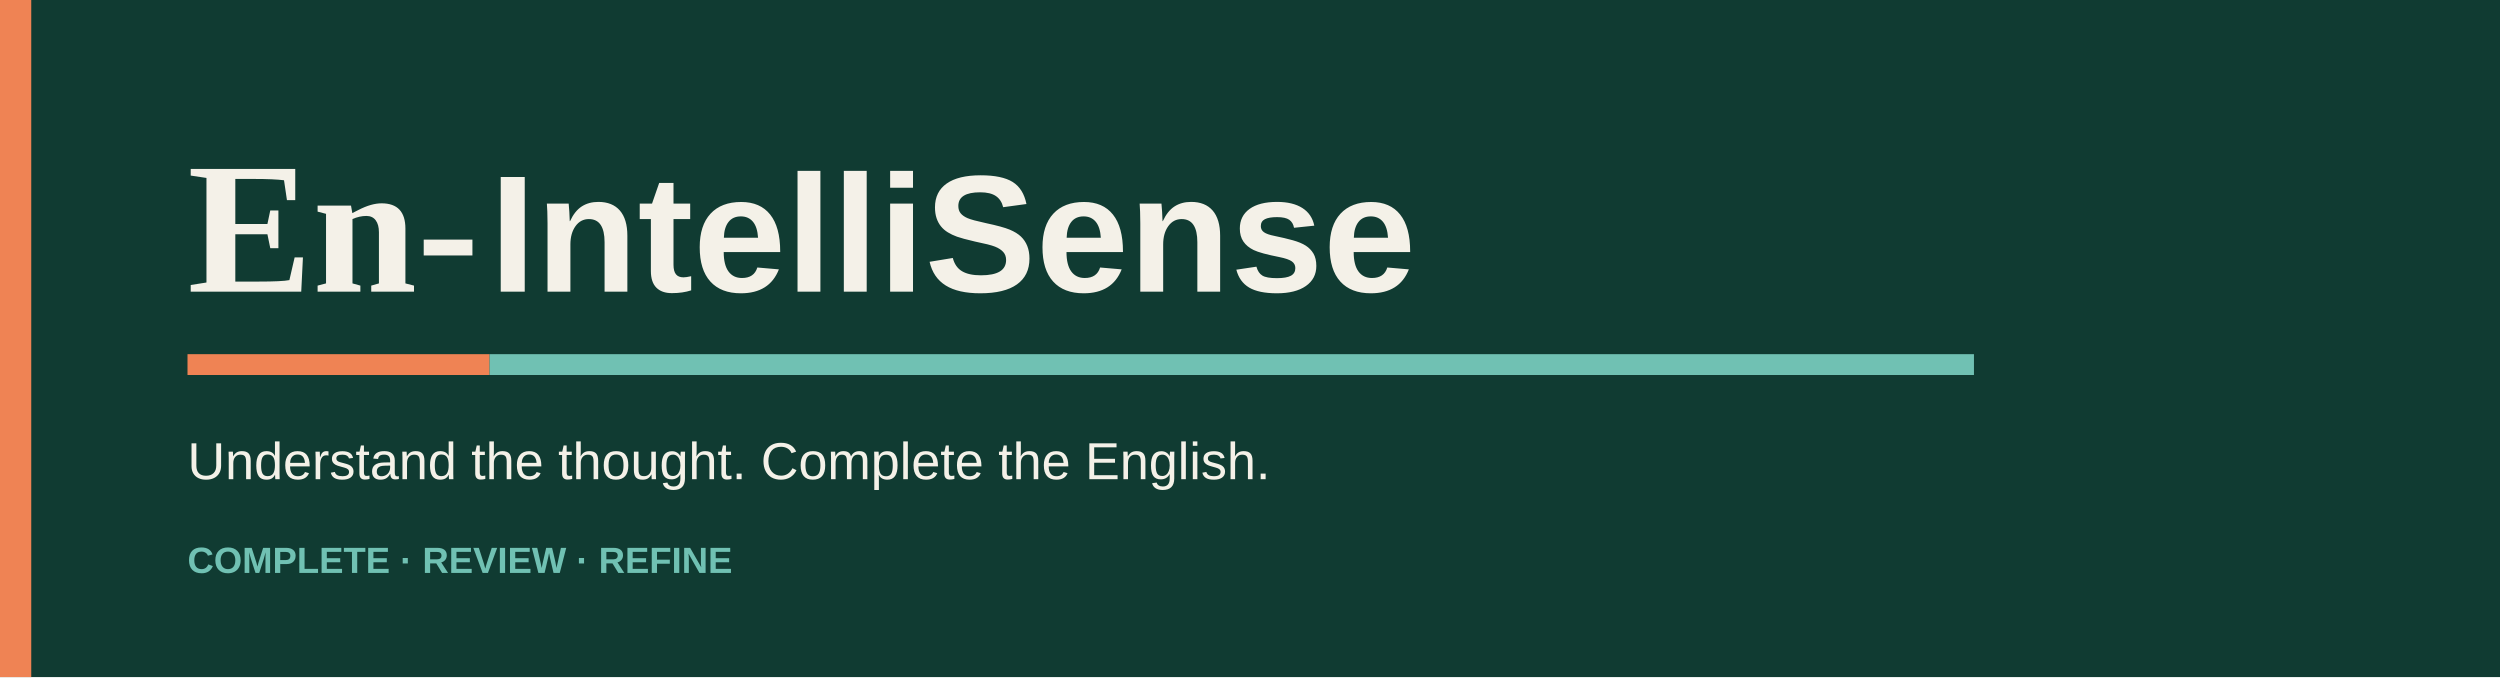
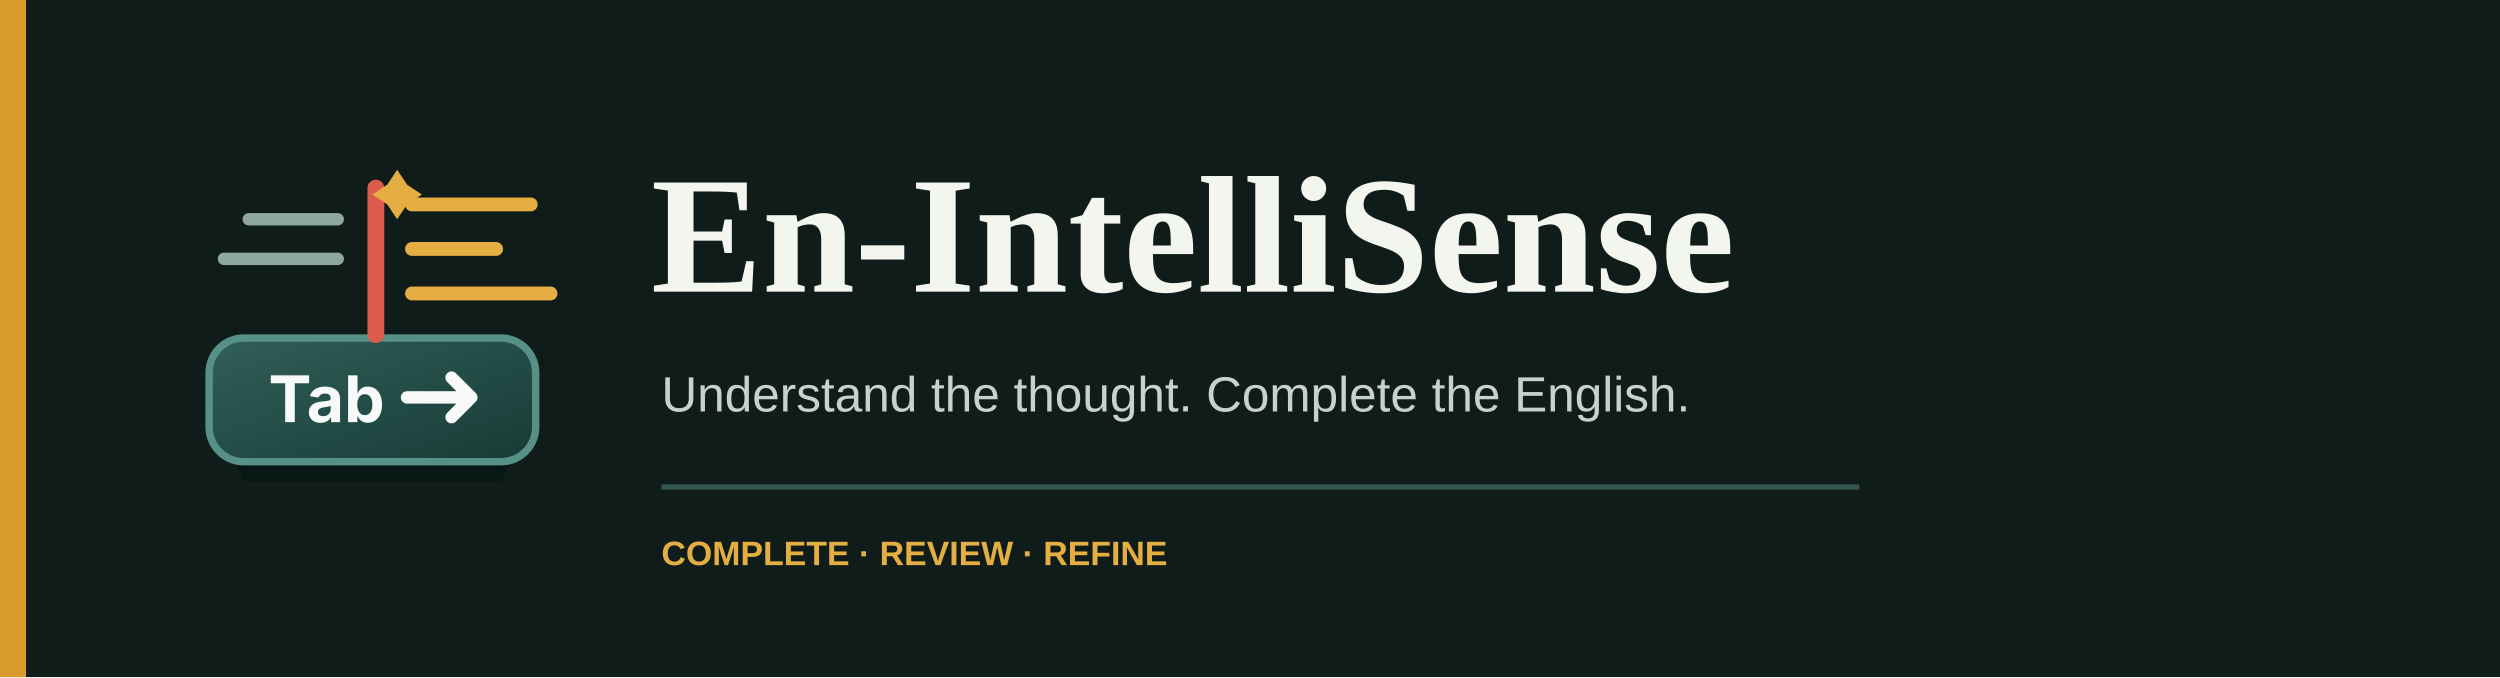
<svg xmlns="http://www.w3.org/2000/svg" width="960" height="260" viewBox="0 0 960 260" role="img" aria-labelledby="title desc">
-   <rect width="960" height="260" fill="#103b32" />
-   <rect width="12" height="260" fill="#ef8354" />
-   <text x="72" y="112" fill="#f4f1e8" font-family="Georgia, 'Times New Roman', serif" font-size="72" font-weight="700">En-</text>
-   <text x="188" y="112" fill="#f4f1e8" font-family="Arial, Helvetica, sans-serif" font-size="64" font-weight="700">IntelliSense</text>
-   <rect x="72" y="136" width="116" height="8" fill="#ef8354" />
-   <rect x="188" y="136" width="570" height="8" fill="#70c1b3" />
-   <text x="72" y="184" fill="#f4f1e8" font-family="Arial, Helvetica, sans-serif" font-size="20">Understand the thought. Complete the English.</text>
-   <text x="72" y="220" fill="#70c1b3" font-family="Arial, Helvetica, sans-serif" font-size="14" font-weight="700">COMPLETE  ·  REVIEW  ·  REFINE</text>
+   <defs>
+     <linearGradient id="key" x1="0" y1="0" x2="1" y2="1">
+       <stop stop-color="#315F58" />
+       <stop offset="1" stop-color="#173B36" />
+     </linearGradient>
+   </defs>
+   <rect width="960" height="260" fill="#101C1A" />
+   <rect width="10" height="260" fill="#D79A2B" />
+   <g transform="translate(48 31) scale(1.9)">
+     <path d="M17 66 24 81h52l7-15-8-8H25Z" fill="#071714" />
+     <rect x="17" y="52" width="66" height="25" rx="7" fill="url(#key)" stroke="#579086" stroke-width="1.5" />
+     <text x="29" y="69" fill="#F8FAF9" font-family="Inter,Segoe UI,Arial,sans-serif" font-size="13" font-weight="700">Tab</text>
+     <path d="M57 64h13m-4-4 4 4-4 4" fill="none" stroke="#F8FAF9" stroke-width="2.5" stroke-linecap="round" stroke-linejoin="round" />
+     <rect x="49" y="20" width="3.4" height="33" rx="1.7" fill="#DD5B4D" />
+     <path d="M25 28h18M20 36h23" fill="none" stroke="#8EA7A1" stroke-width="2.5" stroke-linecap="round" />
+     <path d="M58 25h24M58 34h17M58 43h28" fill="none" stroke="#E5AE43" stroke-width="2.8" stroke-linecap="round" />
+     <path d="m44 24 5 5m-5 0 5-5M55 18l2 3 3 2-3 2-2 3-2-3-3-2 3-2Z" fill="#E5AE43" />
+   </g>
+   <text x="250" y="112" fill="#F3F5EF" font-family="Georgia, 'Times New Roman', serif" font-size="64" font-weight="700">En-IntelliSense</text>
+   <text x="254" y="158" fill="#C8D2CD" font-family="Arial, Helvetica, sans-serif" font-size="19">Understand the thought. Complete the English.</text>
+   <path d="M254 187h460" stroke="#34574F" stroke-width="2" />
+   <text x="254" y="217" fill="#E5AE43" font-family="Arial, Helvetica, sans-serif" font-size="13" font-weight="700">COMPLETE  ·  REVIEW  ·  REFINE</text>
</svg>
